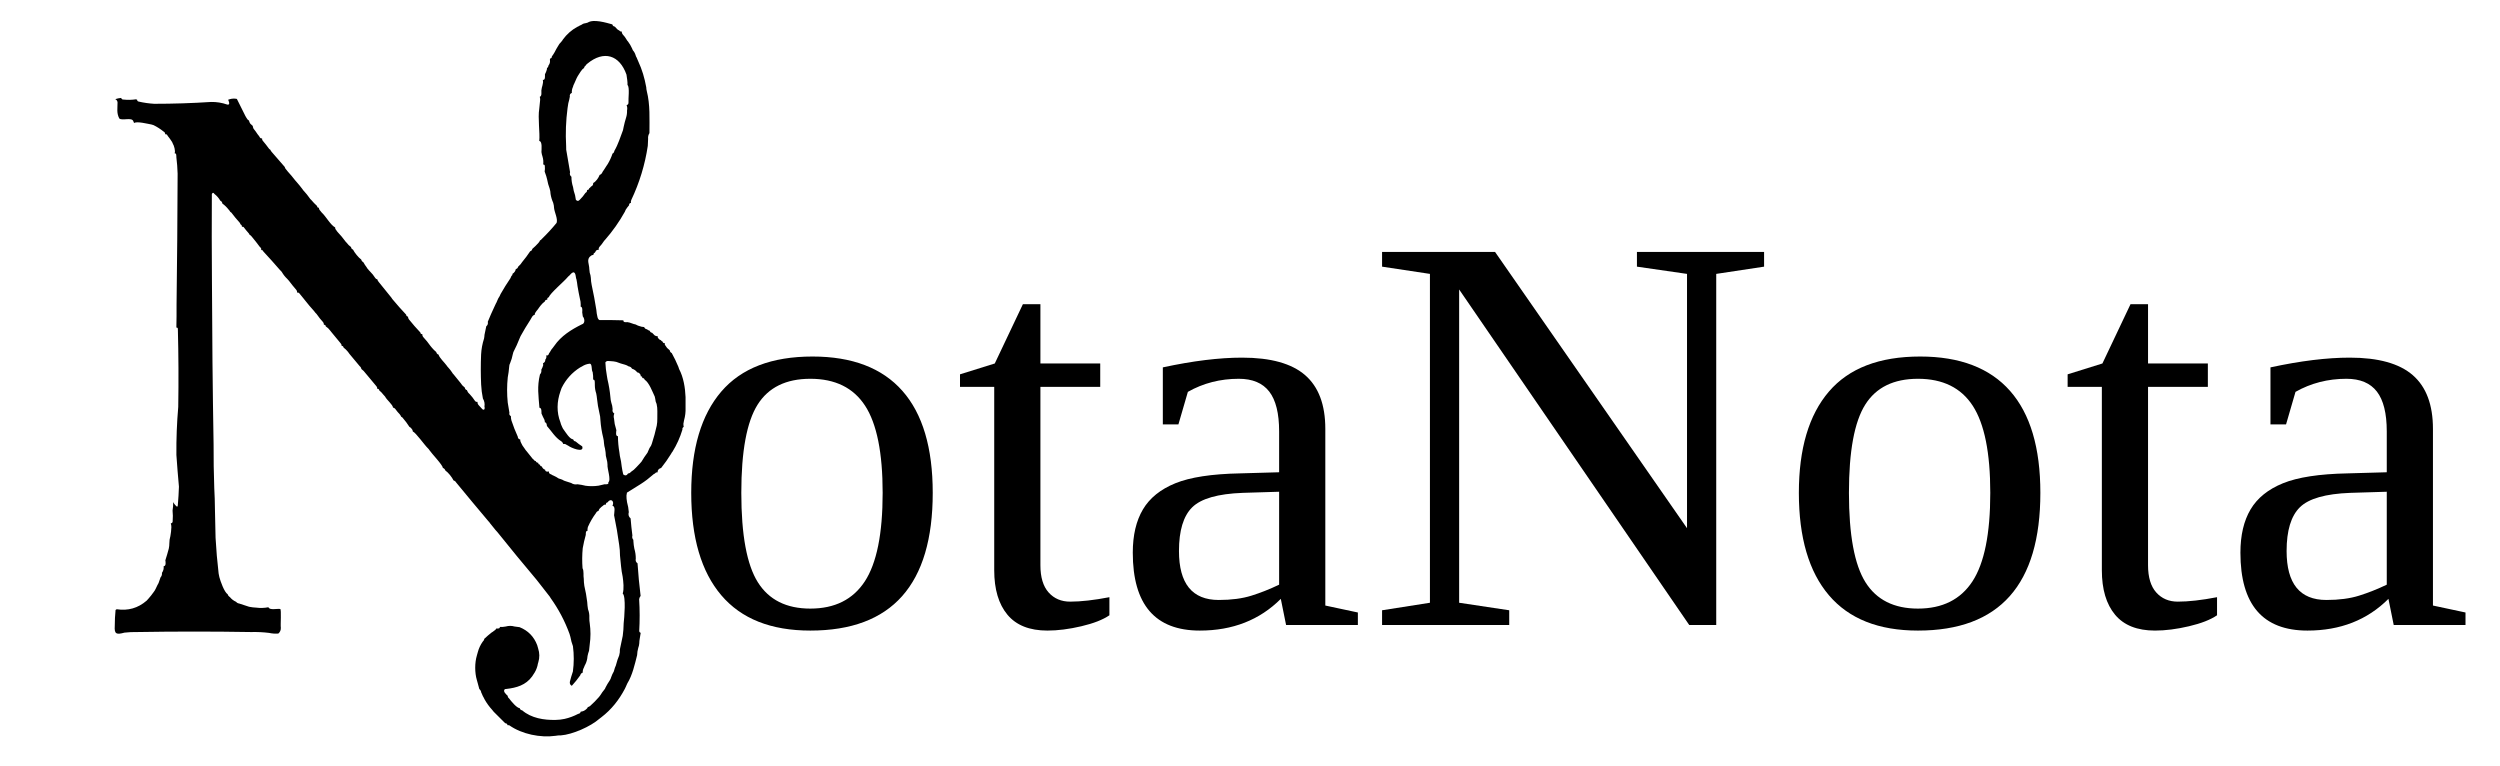
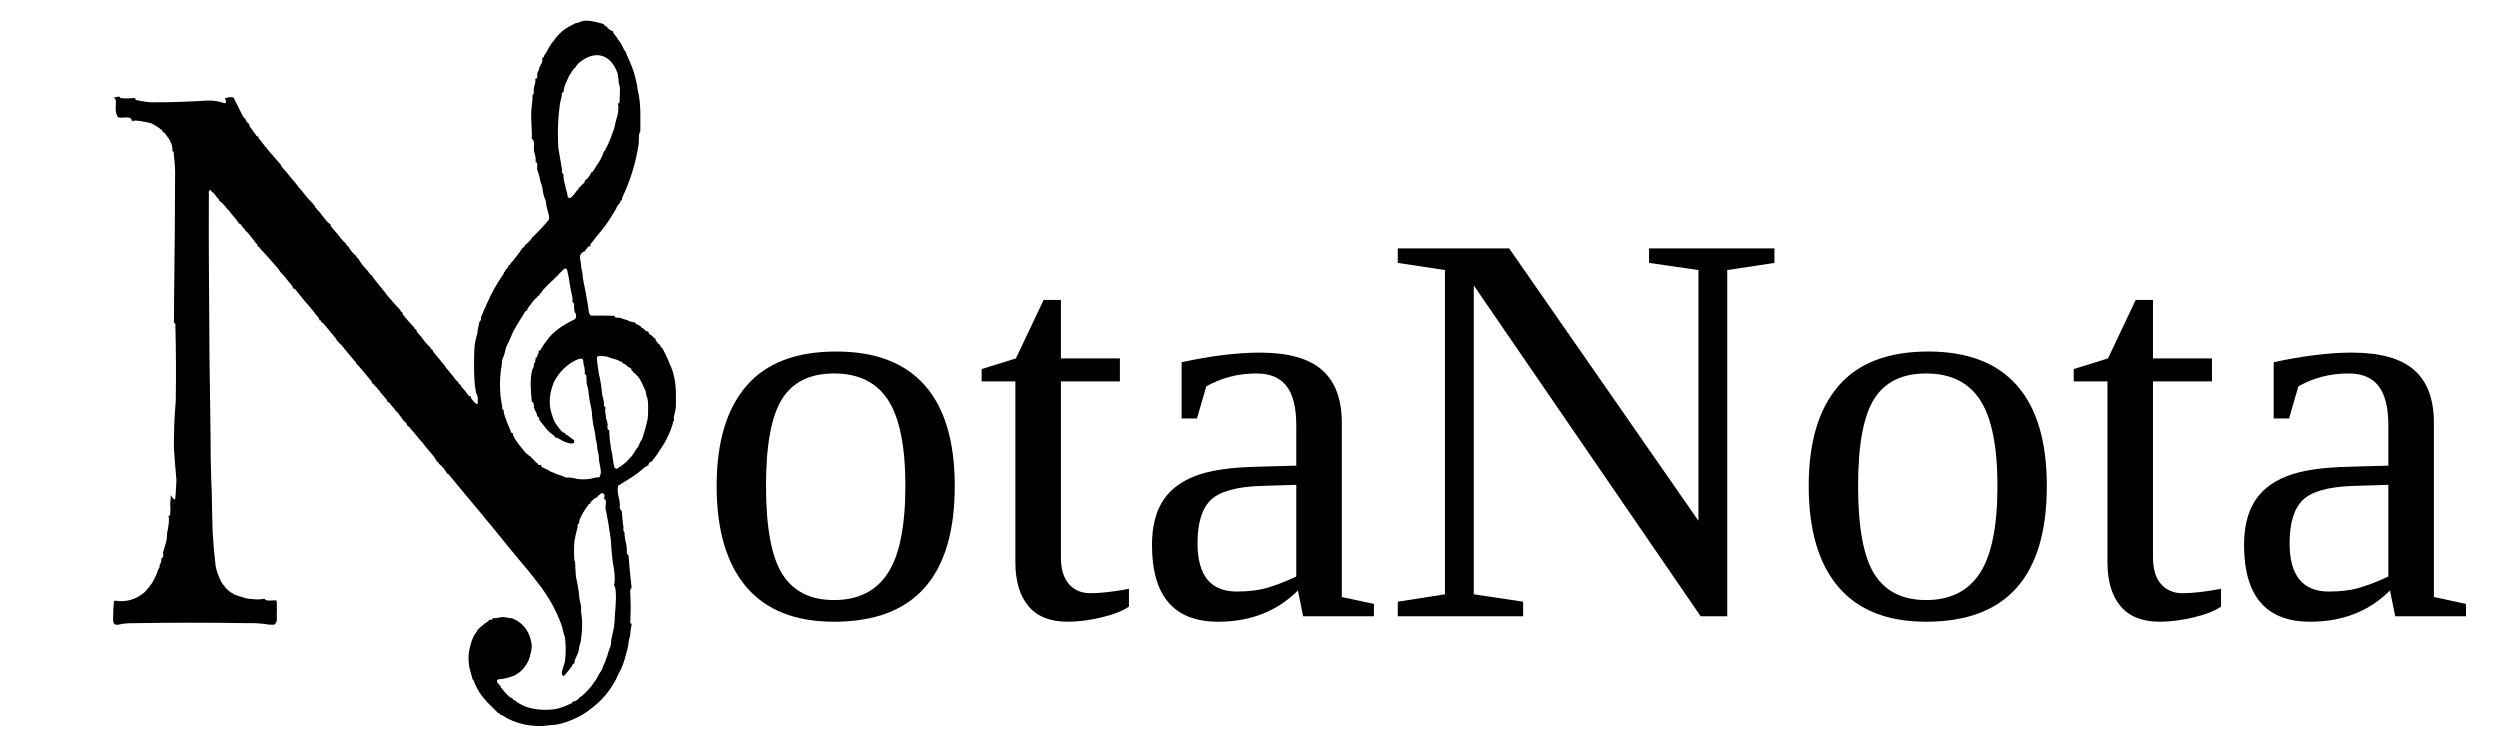
- <svg xmlns="http://www.w3.org/2000/svg" viewBox="35 35 1403.969 430" fill="currentColor">
+ <svg xmlns="http://www.w3.org/2000/svg" viewBox="35 35 1423.969 430" fill="currentColor">
  <path d="M 365.06,47.69 c 3.26,-2.15 10.36,0.07 13.81,1 c 0.19,0.74 0.67,1.16 1.42,1.27 c 0.43,0.48 0.87,0.96 1.32,1.43 c 0.35,0.31 0.74,0.55 1.17,0.73 c 0.34,0.47 0.8,0.67 1.39,0.58 c -0.04,0.6 0.13,1.13 0.51,1.59 c 0.84,0.87 1.56,1.84 2.16,2.89 c 0.23,0.43 0.51,0.81 0.85,1.15 c 0.89,1.18 1.63,2.44 2.23,3.78 c 0.13,0.38 0.29,0.76 0.48,1.11 c 0.74,0.83 1.26,1.77 1.56,2.83 c 0.12,0.5 0.33,0.95 0.62,1.37 c 0.09,0.21 0.17,0.43 0.26,0.65 c 0.15,0.4 0.32,0.79 0.51,1.18 c 2.31,5.01 3.59,9.4 4.58,14.77 c 0.02,0.71 0.11,1.41 0.29,2.1 c 1.96,7.7 1.49,15.74 1.5,23.64 c -0.62,0.98 -0.87,2.06 -0.75,3.24 c -0.01,1.31 -0.07,2.62 -0.18,3.92 c -1.58,10.58 -4.67,20.7 -9.26,30.36 c -0.24,0.54 -0.31,1.09 -0.21,1.67 c -0.75,0.12 -1.1,0.56 -1.04,1.31 c -0.69,0.79 -1.31,1.63 -1.88,2.51 c -0.19,0.37 -0.36,0.74 -0.49,1.13 c -3.16,5.69 -6.88,10.97 -11.18,15.86 c -0.35,0.32 -0.64,0.68 -0.88,1.09 c -0.65,1 -1.39,1.93 -2.22,2.8 c -0.37,0.52 -0.51,1.1 -0.43,1.74 c -0.57,-0.17 -1.05,-0.04 -1.45,0.37 c -0.24,0.36 -0.46,0.73 -0.67,1.11 c -0.59,0.25 -0.87,0.69 -0.83,1.34 c -0.58,-0.04 -1.08,0.15 -1.49,0.55 c -2.66,1.82 -0.77,4.73 -0.82,7.26 c 0.03,0.71 0.11,1.42 0.24,2.11 c 0.35,0.95 0.56,1.92 0.63,2.93 c 0.04,1.36 0.2,2.71 0.48,4.05 c 1.01,4.61 1.87,9.25 2.61,13.92 c 0.04,0.67 0.11,1.33 0.22,1.99 c 0.29,1.13 0.33,3.24 1.57,3.73 c 4.47,-0.04 8.94,0 13.4,0.14 c -0.19,1.2 1.46,1.13 2.2,1.01 c 0.9,0.13 1.77,0.36 2.6,0.71 c 0.65,0.27 1.32,0.46 2.02,0.59 c 0.21,0.1 0.42,0.2 0.63,0.3 c 0.44,0.26 0.9,0.45 1.39,0.57 c 0.91,0.37 1.85,0.57 2.82,0.6 c 0.27,0.72 0.79,1.14 1.56,1.25 c 0.47,0.39 0.99,0.68 1.58,0.85 c 0.21,0.65 0.64,1.02 1.32,1.11 c 0.47,0.51 0.96,1.01 1.46,1.49 c 0.52,0.34 1.08,0.49 1.7,0.45 c -0.1,0.62 0.1,1.1 0.62,1.45 c 0.24,0.41 0.6,0.65 1.08,0.72 c 0.27,0.38 0.62,0.67 1.04,0.87 c 0.16,0.67 0.6,0.95 1.3,0.84 c -0.18,0.51 -0.09,0.96 0.27,1.34 c 0.27,0.48 0.58,0.93 0.94,1.35 c 0.49,0.46 0.99,0.91 1.51,1.34 c 0.08,0.73 0.45,1.24 1.11,1.54 c 1.39,2.5 2.64,5.07 3.73,7.73 c 0.09,0.42 0.22,0.83 0.4,1.23 c 2.48,4.66 3.42,10.54 3.63,15.77 c -0.03,2.01 -0.03,4.01 0,6.02 c 0.09,2.36 -0.19,4.68 -0.83,6.95 c -0.16,0.66 -0.28,1.31 -0.38,1.98 c 0,0.6 0.05,1.2 0.16,1.79 c -0.59,0.33 -0.83,0.84 -0.71,1.53 c -1.32,4.38 -3.18,8.51 -5.58,12.39 c -0.33,0.36 -0.59,0.77 -0.79,1.21 c -1.71,2.77 -3.57,5.42 -5.58,7.93 c -0.62,0.14 -1.14,0.45 -1.55,0.93 c -0.36,0.45 -0.5,0.96 -0.43,1.54 c -0.64,-0.08 -1.14,0.13 -1.5,0.65 c -0.44,0.16 -0.82,0.4 -1.14,0.73 c -2.15,1.91 -4.43,3.64 -6.84,5.18 c -0.37,0.18 -0.72,0.4 -1.04,0.65 c -2.25,1.38 -4.49,2.77 -6.7,4.17 c -0.29,1.11 -0.37,2.24 -0.22,3.39 c 0.05,0.67 0.14,1.33 0.27,1.98 c 0.52,1.82 0.85,3.68 0.99,5.57 c -0.42,1.44 -0.08,2.63 1.01,3.55 c 0.25,3.2 0.58,6.4 1.01,9.6 c -0.26,0.94 -0.08,1.75 0.53,2.43 c 0.01,0.31 0.03,0.61 0.04,0.91 c 0.08,1.36 0.25,2.7 0.52,4.03 c 0.54,1.83 0.82,3.7 0.81,5.62 c -0.25,1.12 0.07,2 0.98,2.63 c 0.4,6.1 0.98,12.21 1.73,18.31 c -0.46,0.52 -0.73,1.13 -0.83,1.83 c 0.38,6.01 0.39,12.01 0.04,18.01 c 0.12,0.45 0.4,0.76 0.83,0.91 c -0.19,1.1 -0.37,2.21 -0.54,3.31 c -0.16,0.84 -0.24,1.68 -0.25,2.53 c -0.07,0.9 -0.27,1.78 -0.59,2.64 c -0.37,1.31 -0.57,2.65 -0.62,4.01 c -1.28,5.09 -2.68,11.35 -5.48,15.84 c -0.18,0.38 -0.36,0.76 -0.53,1.16 c -0.09,0.21 -0.18,0.42 -0.27,0.63 c -0.26,0.42 -0.47,0.87 -0.63,1.33 c -3.29,6.24 -7.52,11.59 -13.12,15.89 c -0.4,0.27 -0.77,0.56 -1.13,0.87 c -5,4.4 -15.19,8.88 -21.64,9.35 c -1.02,-0.03 -2.02,0.05 -3.02,0.24 c -8.41,1.2 -18.89,-0.9 -25.94,-5.88 c -0.33,-0.1 -0.66,-0.13 -0.99,-0.08 c -0.16,-0.71 -0.6,-1.08 -1.33,-1.11 c -2.17,-2.1 -4.32,-4.25 -6.45,-6.42 c -0.27,-0.4 -0.57,-0.77 -0.9,-1.12 c -1.62,-1.77 -3.03,-3.7 -4.2,-5.79 c -0.18,-0.46 -0.4,-0.89 -0.66,-1.3 c -0.12,-0.2 -0.24,-0.4 -0.35,-0.6 c -0.18,-0.5 -0.39,-0.98 -0.62,-1.45 c -0.09,-0.17 -0.18,-0.33 -0.26,-0.5 c -0.11,-0.83 -0.48,-1.51 -1.11,-2.04 c -0.31,-1.07 -0.6,-2.15 -0.87,-3.23 c -0.14,-0.61 -0.3,-1.21 -0.5,-1.79 c -1.23,-4.1 -1.23,-9.72 0.01,-13.81 c 0.18,-0.59 0.35,-1.19 0.5,-1.79 c 0.57,-2.16 1.49,-4.15 2.78,-5.97 c 0.49,-0.42 0.79,-0.95 0.88,-1.59 c 1.34,-1.27 2.73,-2.46 4.19,-3.6 c 0.43,-0.22 0.83,-0.49 1.18,-0.82 c 0.61,-0.3 1.06,-0.75 1.34,-1.35 c 0.58,0.01 2.32,0.14 1.99,-0.89 c 1.13,0.06 2.25,-0.02 3.36,-0.25 c 1.65,-0.47 3.29,-0.47 4.94,0 c 0.93,0.15 1.86,0.28 2.81,0.37 c 4.77,1.92 8.08,5.29 9.9,10.1 c 0.18,0.63 0.36,1.25 0.54,1.88 c 0.84,2.56 0.87,5.13 0.1,7.69 c -0.22,0.65 -0.38,1.31 -0.48,1.98 c -0.46,1.8 -1.24,3.46 -2.33,4.96 c -0.26,0.31 -0.48,0.65 -0.65,1.02 c -3.59,4.93 -8.72,6.41 -14.52,7.07 c -1.62,-0.08 -1.46,1.54 -0.62,2.39 c 0.41,0.53 0.87,1.01 1.38,1.44 c 0.05,0.64 0.33,1.15 0.84,1.54 c 0.97,1.35 4.27,5.37 5.93,5.42 c 0.19,0.7 0.66,1.12 1.39,1.23 c 5.1,4.38 12.26,5.53 18.83,5.36 c 1.69,-0.02 3.35,-0.21 4.99,-0.57 c 2.66,-0.6 5.2,-1.55 7.61,-2.82 c 0.77,-0.09 1.25,-0.51 1.46,-1.25 c 1.19,-0.09 2.22,-0.56 3.1,-1.4 c 0.41,-0.3 0.7,-0.68 0.87,-1.15 c 0.49,-0.12 0.93,-0.34 1.31,-0.66 c 1.76,-1.57 3.42,-3.25 4.97,-5.03 c 0.33,-0.36 0.61,-0.74 0.86,-1.15 c 0.62,-1.04 1.32,-2.01 2.09,-2.93 c 0.33,-0.36 0.57,-0.78 0.71,-1.25 c 0.68,-1.34 1.45,-2.64 2.31,-3.89 c 0.4,-0.6 0.7,-1.25 0.88,-1.95 c 0.37,-1.1 0.85,-2.14 1.45,-3.14 c 0.23,-0.65 0.42,-1.32 0.59,-1.99 c 0.08,-0.19 0.15,-0.39 0.23,-0.59 c 0.25,-0.47 0.43,-0.97 0.53,-1.49 c 0.42,-1.69 0.98,-3.33 1.67,-4.92 c 0.32,-1.13 0.46,-2.29 0.41,-3.46 c 0.55,-2.51 1.08,-5.03 1.59,-7.55 c 0.32,-2.32 0.49,-4.66 0.52,-7.02 c 0.33,-2.78 1.41,-15.22 -0.53,-16.75 c 0.83,-2.63 0.35,-6.69 -0.02,-9.44 c -0.88,-3.82 -1.07,-8.12 -1.51,-11.95 c 0,-2.03 -0.15,-4.04 -0.47,-6.04 c -0.75,-5.55 -1.7,-11.06 -2.85,-16.54 c 0,-1.21 0.98,-5.19 -0.92,-5.26 c 1.32,-2.66 -1,-4.57 -2.73,-1.99 c -0.7,0.14 -1,0.56 -0.92,1.27 c -0.64,-0.1 -1.18,0.09 -1.6,0.58 c -0.32,0.26 -0.64,0.5 -0.97,0.74 c -0.36,0.32 -0.71,0.65 -1.03,1.01 c -0.26,0.37 -0.45,0.78 -0.58,1.22 c -0.67,0.16 -1.14,0.55 -1.41,1.19 c -1.82,2.44 -3.34,5.07 -4.57,7.87 c -0.17,0.72 -0.25,1.45 -0.22,2.19 c -1.05,-0.22 -0.92,1.57 -0.94,2.18 c -0.7,2.46 -1.27,4.97 -1.72,7.51 c -0.35,3.75 -0.39,7.5 -0.1,11.26 c 0.88,1.5 0.33,4.18 0.69,5.92 c 0.01,1.33 0.12,2.65 0.32,3.97 c 0.71,2.99 1.25,6 1.61,9.05 c 0.07,1.36 0.21,2.7 0.44,4.04 c 0.6,1.58 0.85,3.21 0.75,4.9 c -0.02,1.03 0.06,2.05 0.23,3.06 c 0.56,3.96 0.55,7.91 -0.01,11.87 c -0.12,0.67 -0.19,1.36 -0.22,2.05 c -0.01,1.01 -0.22,1.98 -0.64,2.9 c -0.29,0.99 -0.47,2 -0.55,3.02 c -0.24,1.37 -0.71,2.66 -1.4,3.86 c -0.19,0.37 -0.34,0.75 -0.46,1.15 c -0.5,0.88 -0.72,1.81 -0.65,2.8 c -0.75,0.26 -1.22,0.77 -1.41,1.54 c -1.44,2.06 -3.02,4.02 -4.73,5.88 c -0.93,-0.49 -1.29,-1.28 -1.07,-2.38 c 0.48,-1.91 1.04,-3.8 1.68,-5.66 c 0.64,-4.73 0.65,-9.46 0.03,-14.2 c -0.64,-1.69 -1.11,-3.43 -1.43,-5.22 c -0.16,-0.56 -0.32,-1.12 -0.49,-1.68 c -2.62,-7.22 -6.18,-13.95 -10.66,-20.2 c -0.21,-0.43 -0.48,-0.82 -0.79,-1.18 c -2.05,-2.62 -4.09,-5.24 -6.14,-7.86 c -0.26,-0.4 -0.56,-0.77 -0.88,-1.12 c -7.48,-8.87 -14.85,-17.84 -22.11,-26.9 c -0.28,-0.38 -0.6,-0.73 -0.95,-1.04 c -1.07,-1.27 -2.11,-2.56 -3.13,-3.88 c -0.24,-0.41 -0.53,-0.78 -0.89,-1.1 c -6.08,-7.2 -12.11,-14.44 -18.09,-21.72 c -0.33,-0.6 -0.82,-1 -1.48,-1.18 c -0.92,-1.87 -2.94,-4.43 -4.63,-5.61 c -0.23,-0.72 -0.7,-1.2 -1.42,-1.44 c 0.18,-1.39 -6.44,-8.27 -7.49,-9.94 c -0.24,-0.42 -0.54,-0.78 -0.9,-1.11 c -1.74,-1.61 -6.81,-8.83 -8.45,-9.41 c -0.02,-0.59 -0.23,-1.09 -0.64,-1.49 c -0.31,-0.49 -0.74,-0.86 -1.27,-1.1 c -1.1,-1.74 -2.33,-3.4 -3.69,-4.96 c -0.21,-0.35 -0.5,-0.57 -0.89,-0.68 c -0.23,-0.54 -0.53,-1.04 -0.91,-1.49 c -0.8,-0.8 -1.52,-1.66 -2.18,-2.58 c -0.36,-0.59 -0.87,-0.97 -1.55,-1.12 c -0.02,-1.57 -3.7,-4.48 -4.42,-6.16 c -0.29,-0.38 -0.62,-0.73 -0.96,-1.06 c -0.68,-0.91 -1.47,-1.73 -2.35,-2.45 c -0.09,-0.66 -0.46,-0.94 -1.11,-0.83 c 0.03,-0.63 -0.17,-1.17 -0.59,-1.62 c -1.68,-2 -3.36,-4.01 -5.02,-6.02 c -0.27,-0.39 -0.58,-0.75 -0.91,-1.08 c -0.67,-0.95 -1.47,-1.77 -2.4,-2.45 c -0.1,-0.65 -0.41,-1.17 -0.93,-1.57 c -1.95,-2.27 -3.87,-4.57 -5.76,-6.9 c -0.24,-0.41 -0.52,-0.79 -0.83,-1.16 c -0.73,-0.91 -1.57,-1.72 -2.5,-2.42 c -0.08,-0.64 -0.43,-0.94 -1.06,-0.9 c 0.02,-0.59 -0.18,-1.09 -0.59,-1.51 c -1.67,-2.01 -3.33,-4.02 -4.99,-6.04 c -0.27,-0.39 -0.57,-0.76 -0.89,-1.12 c -0.67,-0.93 -1.49,-1.7 -2.45,-2.31 c -0.05,-0.67 -0.39,-0.96 -1.02,-0.87 c 0,-0.64 -0.21,-1.2 -0.63,-1.68 c -1.14,-1.22 -2.19,-2.52 -3.13,-3.9 c -0.27,-0.43 -0.6,-0.8 -0.99,-1.13 c -0.23,-0.38 -0.51,-0.74 -0.82,-1.06 c -1.76,-1.92 -3.44,-3.91 -5.04,-5.96 c -0.29,-0.38 -0.58,-0.76 -0.89,-1.12 c -0.75,-0.91 -1.5,-1.83 -2.24,-2.75 c -0.33,-0.45 -0.78,-0.61 -1.34,-0.48 c 0.05,-0.62 -0.12,-1.17 -0.52,-1.64 c -1.41,-1.61 -2.75,-3.28 -4.03,-4.99 c -0.28,-0.38 -0.59,-0.73 -0.94,-1.06 c -1.23,-1.15 -2.26,-2.45 -3.09,-3.91 c -0.28,-0.38 -0.61,-0.72 -0.97,-1.03 c -3.09,-3.58 -6.24,-7.09 -9.45,-10.54 c -0.19,-0.55 -0.57,-0.8 -1.15,-0.75 c 0.13,-0.74 -0.12,-1.31 -0.74,-1.71 c -1.5,-2.04 -3.06,-4.03 -4.7,-5.98 c -0.29,-0.39 -0.65,-0.68 -1.09,-0.89 c -0.18,-0.46 -0.45,-0.86 -0.8,-1.21 c -0.8,-0.87 -1.55,-1.79 -2.25,-2.74 c -0.28,-0.5 -0.7,-0.67 -1.25,-0.49 c 0.05,-0.67 -0.22,-1.15 -0.81,-1.43 c -0.12,-0.5 -0.37,-0.92 -0.74,-1.27 c -1.45,-1.58 -2.81,-3.22 -4.09,-4.94 c -0.21,-0.35 -0.5,-0.6 -0.88,-0.76 c -0.26,-0.5 -0.59,-0.94 -0.99,-1.34 c -1.01,-1.3 -2.17,-2.42 -3.49,-3.37 c -0.07,-0.74 -0.44,-1.27 -1.13,-1.57 c -0.84,-1.48 -1.95,-2.76 -3.31,-3.81 c -0.56,-0.88 -1.04,-0.86 -1.45,0.08 c -0.09,16.02 -0.08,32.03 0.05,48.04 c 0.1,30.86 0.4,61.71 0.93,92.56 c -0.04,8.15 0.09,16.31 0.38,24.46 c 0.22,4.01 0.35,8.03 0.38,12.05 c 0.14,5.31 0.26,10.62 0.35,15.93 c 0.36,6.71 0.94,13.39 1.72,20.04 c 0.09,0.69 0.23,1.36 0.41,2.02 c 0.59,2.26 2.75,8.46 4.67,9.64 c 0.21,0.68 0.63,1.21 1.24,1.58 c 0.95,1.18 2.12,2.06 3.49,2.67 c 0.45,0.54 1.02,0.86 1.73,0.95 c 1.85,0.63 3.71,1.23 5.57,1.82 c 1.33,0.27 2.68,0.43 4.04,0.49 c 2.28,0.3 4.56,0.22 6.82,-0.23 c 0.64,1.88 5.07,0.65 6.64,1 c 0.72,0.38 0.05,9.12 0.32,10.47 c 0.07,1.35 -0.39,2.45 -1.38,3.31 c -1.76,0.14 -3.5,0.02 -5.22,-0.36 c -3.35,-0.41 -6.71,-0.57 -10.09,-0.48 c -21.35,-0.36 -42.69,-0.36 -64.03,0 c -2.38,-0.05 -4.74,0.06 -7.1,0.33 c -4.4,1.19 -5.77,0.96 -5.44,-3.77 c 0,-3 0.15,-5.99 0.45,-8.96 c 0.21,-0.13 0.42,-0.27 0.63,-0.41 c 6.36,0.98 11.97,-0.62 16.81,-4.81 c 0.35,-0.31 0.67,-0.66 0.95,-1.04 c 1.11,-1.23 2.14,-2.54 3.08,-3.91 c 0.33,-0.39 0.61,-0.83 0.83,-1.3 c 0.1,-0.2 0.2,-0.39 0.31,-0.59 c 0.26,-0.45 0.48,-0.92 0.66,-1.4 c 0.1,-0.21 0.21,-0.42 0.31,-0.64 c 0.27,-0.4 0.5,-0.84 0.67,-1.3 c 0.34,-0.95 0.67,-1.9 0.99,-2.86 c 0.65,-0.74 0.92,-1.61 0.81,-2.59 c 0.79,-1.12 1.11,-2.36 0.95,-3.72 c 1.47,-0.02 1.11,-2.41 0.96,-3.32 c 0.7,-2.16 1.34,-4.34 1.92,-6.54 c 0.22,-1.01 0.33,-2.04 0.33,-3.08 c -0.01,-1.35 0.19,-2.66 0.57,-3.94 c 0.31,-1.66 0.49,-3.32 0.56,-5.01 c 0.02,-0.73 -0.09,-1.45 -0.32,-2.16 c 0.76,-0.12 1.11,-0.59 1.05,-1.4 c 0.16,-1.94 0.14,-3.87 -0.06,-5.8 c 0.26,-1.57 0.38,-3.16 0.35,-4.75 c 0.56,1.06 1.3,1.94 2.2,2.64 c 0.32,-0.3 0.46,-0.69 0.42,-1.15 c 0.29,-3.37 0.49,-6.76 0.61,-10.15 c -0.54,-5.94 -1.02,-11.88 -1.43,-17.82 c -0.08,-9.02 0.26,-18.01 1.04,-27 c 0.23,-14.65 0.16,-29.31 -0.22,-43.96 c -0.11,-0.44 -0.38,-0.63 -0.83,-0.56 c 0.1,-4.31 0.13,-8.62 0.1,-12.93 c 0.32,-24.51 0.52,-49.03 0.6,-73.55 c -0.09,-3.09 -0.33,-6.17 -0.71,-9.24 c -0.03,-0.61 0.13,-2.34 -0.93,-2.12 c 0.05,-0.4 0.1,-0.8 0.15,-1.2 c -0.07,-1.1 -0.3,-2.16 -0.69,-3.19 c -0.13,-0.27 -0.27,-0.54 -0.4,-0.81 c -0.15,-0.4 -0.32,-0.8 -0.52,-1.19 c -0.78,-1.22 -1.62,-2.4 -2.53,-3.53 c -0.22,-0.66 -0.67,-0.93 -1.35,-0.81 c 0.02,-0.73 -0.3,-1.25 -0.96,-1.57 c -1.71,-1.39 -3.57,-2.57 -5.56,-3.56 c -0.4,-0.17 -0.8,-0.29 -1.22,-0.37 c -2.19,-0.37 -7.95,-1.89 -9.75,-0.86 c -0.13,-0.31 -0.26,-0.63 -0.39,-0.94 c -0.8,-2.49 -6.39,-0.1 -7.92,-1.61 c -1.6,-3.1 -0.94,-5.68 -0.96,-9 c -0.08,-0.85 -0.51,-1.46 -1.29,-1.82 c 1.07,-0.35 2.17,-0.58 3.32,-0.7 c 0.21,0.68 0.69,0.99 1.44,0.94 c 2.29,0.25 4.57,0.2 6.83,-0.15 c 0.23,0.07 0.45,0.15 0.68,0.22 c 0.03,0.63 0.35,0.98 0.97,1.07 c 2.84,0.65 5.72,1.06 8.63,1.23 c 10.65,0 21.29,-0.34 31.92,-1.03 c 3.14,-0.06 6.18,0.43 9.13,1.47 c 1.85,0.38 0.84,-1.96 0.47,-2.71 c 0.3,-0.13 0.62,-0.23 0.94,-0.32 c 1.32,-0.38 2.64,-0.44 3.97,-0.15 c 1.59,3.2 3.19,6.41 4.8,9.63 c 0.18,0.36 0.38,0.7 0.61,1.03 c 0.32,0.66 0.78,1.17 1.4,1.52 c 0.13,0.63 0.38,1.2 0.74,1.72 c 0.43,0.44 0.89,0.86 1.37,1.26 c 0.06,0.53 0.21,1.04 0.42,1.52 c 0.82,1 1.59,2.04 2.28,3.13 c 0.3,0.37 0.59,0.74 0.88,1.11 c 0.11,0.19 0.22,0.39 0.33,0.58 c 0.29,0.54 0.74,0.76 1.34,0.65 c -0.06,0.61 0.13,1.12 0.55,1.55 c 1.08,1.27 2.1,2.57 3.08,3.92 c 0.22,0.41 0.54,0.7 0.97,0.89 c 0.19,0.48 0.47,0.92 0.83,1.31 c 2.42,2.82 4.85,5.61 7.28,8.38 c 0.11,0.56 0.37,1.03 0.78,1.41 c 0.28,0.42 0.6,0.82 0.95,1.19 c 1.45,1.57 2.82,3.21 4.11,4.9 c 0.28,0.39 0.59,0.74 0.94,1.07 c 1.09,1.25 2.15,2.54 3.15,3.87 c 0.23,0.41 0.51,0.78 0.86,1.1 c 1.13,1.22 2.18,2.51 3.13,3.88 c 0.25,0.41 0.56,0.77 0.94,1.07 c 1.03,1.23 2.13,2.38 3.31,3.45 c 0.03,0.67 0.36,1 1.01,0.98 c 0.04,0.67 0.3,1.24 0.79,1.7 c 0.23,0.35 0.49,0.67 0.78,0.97 c 2.36,2.12 4.95,7.03 7.59,8.41 c -0.05,0.55 0.13,1.01 0.52,1.38 c 0.24,0.44 0.53,0.85 0.88,1.22 c 1.47,1.54 2.84,3.18 4.11,4.9 c 0.26,0.39 0.57,0.75 0.93,1.07 c 0.69,0.95 1.51,1.77 2.47,2.44 c 0.06,0.7 0.42,1.16 1.08,1.39 c 0.82,1.69 3.14,4.59 4.61,5.58 c 0.19,0.7 0.6,1.21 1.23,1.56 c 0.53,0.99 1.14,1.93 1.83,2.81 c 0.21,0.45 0.5,0.83 0.86,1.16 c 0.26,0.39 0.57,0.74 0.92,1.06 c 1.19,1.17 2.23,2.46 3.12,3.88 c 0.26,0.39 0.62,0.61 1.09,0.66 c 0.13,0.56 0.39,1.04 0.77,1.46 c 2.38,2.97 4.77,5.92 7.17,8.87 c 0.22,0.41 0.5,0.79 0.82,1.14 c 2.4,2.88 4.88,5.67 7.44,8.38 c 0.05,0.67 0.4,1.03 1.05,1.1 c -0.02,0.57 0.15,1.09 0.5,1.54 c 2.05,2.57 4.2,5.03 6.45,7.39 c 0.06,0.69 0.42,0.97 1.07,0.85 c -0.04,0.65 0.14,1.22 0.54,1.71 c 1.46,1.56 2.81,3.22 4.03,4.97 c 0.27,0.39 0.57,0.76 0.9,1.09 c 0.71,0.85 1.5,1.63 2.36,2.33 c 0.15,0.75 0.59,1.23 1.31,1.47 c 0.31,1.6 3.46,4.58 4.49,6.05 c 0.25,0.41 0.55,0.78 0.89,1.12 c 0.81,0.88 1.54,1.82 2.2,2.81 c 0.21,0.43 0.5,0.8 0.86,1.12 c 1.31,1.68 2.65,3.33 4.03,4.96 c 0.25,0.41 0.53,0.79 0.84,1.16 c 0.48,0.44 0.97,0.89 1.46,1.33 c 0.06,0.72 0.44,1.17 1.13,1.37 c 0.19,0.38 0.37,0.76 0.55,1.15 c 0.28,0.39 0.6,0.74 0.97,1.05 c 1.13,1.21 2.16,2.52 3.07,3.92 c 0.34,0.42 0.79,0.58 1.33,0.46 c -0.02,0.63 0.15,1.2 0.53,1.69 c 0.73,0.85 1.48,1.67 2.26,2.47 c 1.23,0.89 1.51,-0.59 1.15,-1.46 c 0.26,-1.64 -0.03,-3.16 -0.87,-4.57 c -0.53,-2.59 -0.86,-5.21 -0.99,-7.86 c -0.25,-5.62 -0.26,-11.24 -0.02,-16.87 c 0.16,-3.04 0.71,-6.02 1.65,-8.93 c 0.14,-0.69 0.23,-1.4 0.26,-2.11 c 0.38,-1.58 0.71,-3.17 0.99,-4.76 c 0.8,-0.66 1.09,-1.51 0.86,-2.57 c 1.16,-2.85 2.4,-5.67 3.72,-8.45 c 0.19,-0.37 0.36,-0.75 0.53,-1.14 c 0.1,-0.22 0.2,-0.43 0.3,-0.65 c 0.27,-0.42 0.48,-0.86 0.64,-1.33 c 0.38,-1.02 0.88,-1.98 1.5,-2.88 c 0.18,-0.37 0.34,-0.73 0.49,-1.11 c 1.73,-3.04 3.57,-6 5.54,-8.89 c 0.23,-0.41 0.42,-0.85 0.57,-1.3 c 0.44,-0.24 0.63,-0.63 0.57,-1.16 c 1.02,-0.63 1.65,-1.52 1.88,-2.68 c 0.7,-0.17 1.13,-0.61 1.29,-1.31 c 0.49,-0.46 0.97,-0.94 1.42,-1.44 c 0.31,-0.35 0.58,-0.73 0.81,-1.14 c 1.64,-1.97 3.16,-4.01 4.56,-6.12 c 0.67,-0.18 1.05,-0.61 1.16,-1.3 c 1.24,-1.05 2.4,-2.19 3.48,-3.41 c 0.38,-0.4 0.67,-0.86 0.87,-1.37 c 0.41,-0.14 0.73,-0.4 0.95,-0.77 c 2.97,-2.86 5.76,-5.89 8.36,-9.07 c 0.78,-2.22 -1.14,-5.88 -1.41,-8.23 c -0.03,-1.04 -0.2,-2.06 -0.5,-3.05 c -0.72,-1.58 -1.21,-3.23 -1.48,-4.95 c -0.03,-1.04 -0.2,-2.06 -0.52,-3.05 c -0.63,-1.66 -1.1,-3.37 -1.41,-5.13 c -0.14,-0.63 -0.31,-1.25 -0.5,-1.87 c -0.32,-0.85 -0.61,-1.7 -0.89,-2.56 c 0.17,-0.95 0.2,-1.9 0.1,-2.86 c 0.04,-0.72 -0.26,-1.08 -0.91,-1.09 c 0.18,-1.52 0.04,-3.01 -0.4,-4.47 c -0.29,-0.83 -0.48,-1.67 -0.59,-2.54 c 0.01,-1.25 0.59,-6.15 -1.23,-6.18 c 0.47,-4.48 -0.87,-12.85 0,-18.13 c 0.21,-1.65 0.38,-3.3 0.5,-4.96 c 0.03,-0.59 -0.04,-1.16 -0.21,-1.72 c 1.3,-0.49 0.83,-2.55 0.9,-3.61 c 0.1,-1.88 1.39,-4.11 0.79,-5.93 c 1.52,0.38 1.21,-2.28 1.21,-3.1 c 0.21,-0.49 0.43,-0.98 0.67,-1.46 c 0.16,-0.4 0.29,-0.8 0.41,-1.22 c 0.02,-0.28 0.05,-0.56 0.08,-0.84 c 0.49,-0.33 0.76,-0.79 0.8,-1.39 c 0.13,-0.2 0.27,-0.4 0.4,-0.61 c 0.45,-0.8 0.59,-1.66 0.43,-2.57 c 0.02,-0.25 0.04,-0.49 0.07,-0.74 c 0.68,-0.1 1.02,-0.5 1.03,-1.2 c 0.59,-0.79 1.13,-1.63 1.61,-2.5 c 0.23,-0.36 0.43,-0.74 0.59,-1.14 c 0.12,-0.21 0.23,-0.42 0.34,-0.63 c 0.28,-0.39 0.53,-0.8 0.73,-1.23 c 0.55,-1.09 1.27,-2.05 2.15,-2.9 c 0.32,-0.35 0.58,-0.73 0.8,-1.15 c 2.15,-2.93 4.81,-5.28 7.98,-7.04 c 0.46,-0.16 0.89,-0.39 1.29,-0.67 c 0.22,-0.1 0.44,-0.21 0.66,-0.31 c 0.47,-0.19 0.91,-0.44 1.32,-0.76 c 0.23,-0.07 0.46,-0.14 0.69,-0.21 c 0.67,-0.1 1.33,-0.26 1.98,-0.48 Z M 364.8,70.79 c -0.44,0.33 -0.79,0.73 -1.06,1.21 c -0.45,0.29 -0.71,0.71 -0.77,1.25 c -1.29,0.54 -2.73,3.37 -3.54,4.53 c -0.23,0.34 -0.42,0.69 -0.57,1.07 c -0.44,1.02 -0.89,2.04 -1.35,3.05 c -0.34,0.59 -0.59,1.21 -0.73,1.87 c -0.52,1.08 -0.73,2.2 -0.64,3.39 c -0.94,0.37 -1.31,1.08 -1.12,2.12 c -0.22,1.24 -0.5,2.47 -0.86,3.67 c -0.18,0.93 -0.33,1.85 -0.43,2.79 c -0.93,7.06 -1.2,14.15 -0.79,21.28 c -0.08,1.38 0.05,2.75 0.39,4.09 c 0.63,3.52 1.24,7.05 1.81,10.58 c -0.31,1.07 -0.05,1.94 0.77,2.59 c -0.01,1.98 0.29,3.91 0.91,5.79 c 0.11,0.69 0.24,1.38 0.38,2.06 c 0.6,1.64 1,3.33 1.2,5.07 c 0.74,0.86 1.49,0.84 2.24,-0.07 c 1.18,-1.15 2.22,-2.41 3.11,-3.77 c 0.7,-0.36 1.01,-0.92 0.95,-1.7 c 0.63,0.07 1.01,-0.2 1.13,-0.82 c 0.43,-0.3 0.8,-0.67 1.11,-1.1 c 0.85,-0.34 1.25,-1 1.2,-1.97 c 1.47,-0.69 3.07,-2.99 3.61,-4.54 c 0.64,-0.22 1.12,-0.63 1.42,-1.24 c 0.09,-0.19 0.19,-0.37 0.28,-0.56 c 0.3,-0.37 0.57,-0.77 0.81,-1.18 c 0.4,-0.7 0.84,-1.38 1.3,-2.04 c 0.24,-0.32 0.46,-0.65 0.67,-0.99 c 1.15,-1.89 2.07,-3.88 2.75,-5.96 c 0.61,-0.31 0.95,-0.81 1.02,-1.5 c 2.21,-3.78 3.29,-7.61 4.86,-11.65 c 0.15,-0.62 0.27,-1.25 0.39,-1.89 c 0.36,-1.73 0.81,-3.43 1.34,-5.12 c 0.42,-1.32 0.6,-2.67 0.54,-4.06 c 0.23,-1.02 0.15,-2.02 -0.25,-2.99 c 0.76,-0.2 1.12,-0.71 1.07,-1.53 c -0.19,-1.86 0.78,-8.64 -0.55,-9.78 c 0.03,-0.94 -0.02,-1.88 -0.15,-2.81 c -0.1,-1.02 -0.24,-2.03 -0.43,-3.03 c -3.87,-10.95 -12.64,-13.87 -22.02,-6.11 Z M 355.7,188.71 c -0.32,0.34 -0.63,0.69 -0.95,1.03 c -0.38,0.28 -0.73,0.61 -1.03,0.97 c -1.6,2.05 -10.18,9.34 -10.45,11.17 c -0.74,0.21 -1.06,0.69 -0.94,1.46 c -0.73,-0.09 -1.19,0.23 -1.35,0.94 c -0.9,0.67 -1.7,1.44 -2.39,2.33 c -0.31,0.36 -0.59,0.73 -0.86,1.13 c -0.54,1.13 -2.62,2.78 -2.4,4.01 c -0.66,0.19 -1.17,0.58 -1.5,1.17 c -0.12,0.19 -0.24,0.38 -0.35,0.57 c -0.26,0.42 -0.5,0.84 -0.73,1.27 c -1.91,2.93 -3.71,5.93 -5.4,9 c -0.17,0.36 -0.33,0.73 -0.48,1.1 c -1.05,2.69 -2.24,5.32 -3.57,7.88 c -0.15,0.4 -0.26,0.81 -0.33,1.23 c -0.32,1.7 -0.82,3.34 -1.48,4.94 c -0.36,0.64 -0.54,1.33 -0.54,2.08 c -0.16,1.99 -0.43,3.97 -0.8,5.94 c -0.49,4.72 -0.49,9.44 -0.01,14.16 c 0.35,1.89 0.67,3.78 0.95,5.68 c -0.23,0.9 0.04,1.53 0.81,1.91 c -0.01,0.82 0.1,1.63 0.31,2.43 c 1.02,3.1 2.2,6.13 3.56,9.1 c 0.06,0.92 0.53,1.46 1.4,1.61 c -0.06,0.59 0.06,1.14 0.36,1.64 c 0.1,0.2 0.2,0.41 0.3,0.61 c 0.17,0.4 0.37,0.78 0.59,1.14 c 0.5,0.63 0.97,1.29 1.39,1.97 c 0.24,0.42 0.53,0.81 0.88,1.16 c 1.03,1.29 2.07,2.59 3.11,3.88 c 0.24,0.38 0.55,0.69 0.94,0.92 c 0.24,0.46 0.61,0.72 1.12,0.79 c 0.25,0.64 0.71,0.95 1.4,0.96 c -0.01,0.66 0.33,1.02 1.01,1.06 c 0.03,0.62 0.36,0.95 1,0.98 c 0.33,0.94 0.97,1.57 1.91,1.9 c -0.1,1.11 1.39,1.17 2.12,0.93 c -0.13,0.66 0.1,1.14 0.7,1.43 c 0.2,0.08 0.39,0.17 0.59,0.25 c 0.4,0.29 0.83,0.52 1.3,0.68 c 1,0.44 1.95,0.97 2.85,1.59 c 0.41,0.14 0.81,0.27 1.22,0.38 c 0.29,0.1 0.57,0.21 0.85,0.32 c 0.59,0.4 1.24,0.69 1.93,0.86 c 1,0.34 2.01,0.67 3.02,0.97 c 1.09,0.73 2.29,0.97 3.59,0.72 c 1.53,0.18 3.05,0.46 4.54,0.84 c 2.41,0.32 4.82,0.3 7.23,-0.05 c 1.16,-0.28 2.32,-0.55 3.48,-0.81 c 0.68,0.13 2.55,0.12 2,-1.09 c 1.78,-1.12 -0.73,-7.91 -0.44,-9.9 c -0.02,-1.05 -0.18,-2.07 -0.48,-3.06 c -0.4,-1.26 -0.59,-2.56 -0.59,-3.89 c -0.07,-0.71 -0.18,-1.42 -0.34,-2.12 c -0.29,-0.96 -0.47,-1.94 -0.55,-2.95 c -0.04,-1.03 -0.19,-2.05 -0.43,-3.05 c -0.82,-3.27 -1.35,-6.58 -1.58,-9.94 c -0.02,-1.38 -0.22,-2.72 -0.58,-4.05 c -0.62,-2.63 -1.07,-5.29 -1.34,-7.97 c -0.09,-1 -0.24,-1.99 -0.44,-2.97 c -0.51,-1.51 -0.78,-3.07 -0.78,-4.68 c -0.07,-0.61 0.28,-3.42 -0.94,-3.04 c 0.06,-1.43 -0.03,-2.84 -0.27,-4.25 c -0.85,-1.25 -0.15,-4.32 -1.5,-4.76 c -1.64,0.14 -3.15,0.67 -4.54,1.6 c -0.35,0.17 -0.7,0.34 -1.04,0.54 c -4.54,2.87 -8,6.72 -10.38,11.55 c -0.24,0.61 -0.46,1.22 -0.65,1.85 c -2.02,5.74 -2.23,11.77 0.02,17.48 c 0.16,0.7 0.4,1.37 0.71,2.01 c 0.12,0.27 0.24,0.53 0.36,0.8 c 0.2,0.48 0.47,0.92 0.8,1.32 c 1.11,1.47 3.27,5.23 5.28,5.38 c 0.19,0.68 0.65,1.07 1.36,1.17 c 1.15,1 2.39,1.92 3.7,2.75 c 1.34,4.09 -6.61,0.66 -7.73,-0.3 c -0.34,-0.19 -0.69,-0.38 -1.04,-0.56 c -0.57,-0.45 -1.2,-0.6 -1.9,-0.46 c -0.18,-0.65 -0.55,-1.16 -1.1,-1.53 c -3.46,-2.13 -5.44,-5.7 -8.04,-8.59 c -0.07,-0.68 -0.2,-2.09 -1.16,-2.04 c -0.01,-0.5 -0.1,-0.99 -0.25,-1.47 c -0.61,-1.14 -1.16,-2.31 -1.65,-3.5 c -0.05,-0.91 0.21,-3.17 -1.15,-3.24 c -0.53,-6.84 -1.38,-11.74 0.29,-18.67 c 0.68,-0.75 0.94,-1.64 0.77,-2.68 c 0.21,-0.45 0.43,-0.9 0.65,-1.35 c 0.19,-0.4 0.33,-0.81 0.42,-1.24 c -0.04,-0.36 -0.07,-0.71 -0.11,-1.06 c 0.88,-0.36 1.3,-1.04 1.28,-2.04 c 0.59,-0.67 0.76,-1.47 0.5,-2.39 c 0.61,0.22 1.06,0.05 1.36,-0.52 c 0.09,-0.23 0.18,-0.46 0.27,-0.68 c 0.32,-0.36 0.58,-0.76 0.79,-1.19 c 0.33,-0.65 0.75,-1.24 1.25,-1.77 c 0.31,-0.35 0.59,-0.73 0.85,-1.14 c 3.81,-5.59 9.62,-9.19 15.48,-12.09 c 1.97,-0.48 1.63,-3.28 0.55,-4.46 c -0.14,-0.77 -0.25,-1.55 -0.33,-2.33 c 0.09,-0.82 0.28,-3.03 -0.87,-3.17 c 0.01,-0.4 0.02,-0.81 0.03,-1.21 c 0.01,-1.06 -0.13,-2.09 -0.42,-3.1 c -0.52,-2.39 -0.97,-4.8 -1.38,-7.22 c -0.14,-1.26 -0.33,-2.52 -0.58,-3.77 c -0.54,-1.04 -0.23,-3.85 -1.74,-3.99 c -0.5,0.15 -0.94,0.42 -1.3,0.8 Z M 375.82,246.05 c 0.08,0.66 0.19,1.32 0.33,1.97 c 0.79,3.31 1.34,6.66 1.65,10.04 c 0.05,1.04 0.22,2.05 0.5,3.05 c 0.42,1.17 0.67,2.37 0.75,3.62 c -0.27,1.1 0.04,1.93 0.94,2.51 c -0.39,0.91 -0.45,1.85 -0.17,2.81 c 0.08,1.03 0.22,2.05 0.4,3.06 c 0.33,1.16 0.64,2.33 0.93,3.5 c -0.11,0.82 -0.59,3.47 0.88,3.34 c 0.02,3.05 0.29,6.08 0.82,9.09 c 0.07,0.66 0.16,1.32 0.26,1.98 c 0.22,1.02 0.44,2.05 0.65,3.08 c 0.1,0.97 0.22,1.94 0.39,2.91 c 0.21,1.5 0.5,2.98 0.86,4.44 c 1.1,0.84 2,0.65 2.7,-0.56 c 0.68,-0.03 1.2,-0.31 1.58,-0.86 c 1.16,-0.72 2.19,-1.6 3.09,-2.64 c 0.34,-0.33 0.67,-0.68 0.98,-1.04 c 0.32,-0.34 0.64,-0.68 0.96,-1.02 c 0.36,-0.33 0.67,-0.68 0.94,-1.07 c 1.02,-1.74 2.14,-3.42 3.36,-5.03 c 0.19,-0.36 0.35,-0.73 0.48,-1.12 c 0.37,-1.03 0.89,-1.99 1.54,-2.87 c 0.18,-0.37 0.33,-0.76 0.44,-1.15 c 1.08,-3.3 2,-6.65 2.74,-10.05 c 0.24,-1.32 0.35,-2.65 0.32,-4 c -0.02,-1.36 -0.01,-2.73 0.02,-4.09 c 0.03,-1.37 -0.11,-2.73 -0.41,-4.07 c -0.44,-0.9 -0.7,-1.86 -0.77,-2.87 c -0.05,-0.43 -0.14,-0.85 -0.27,-1.27 c -1.31,-2.7 -3.13,-7.86 -5.68,-9.51 c -0.2,-0.66 -0.65,-0.97 -1.34,-0.91 c 0.13,-0.69 -0.15,-1.02 -0.84,-0.98 c 0.01,-0.67 -0.24,-1.22 -0.74,-1.65 c -0.34,-0.36 -0.76,-0.55 -1.26,-0.58 c -0.74,-1.01 -1.72,-1.69 -2.92,-2.05 c -0.39,-0.76 -1.01,-1.19 -1.88,-1.3 c -0.18,-0.1 -0.35,-0.21 -0.53,-0.31 c -0.46,-0.26 -0.95,-0.47 -1.45,-0.62 c -1.69,-0.43 -3.33,-0.96 -4.95,-1.59 c -1.01,-0.24 -2.03,-0.38 -3.07,-0.42 c -1.23,0.01 -2.26,-0.5 -3.08,0.7 c 0.1,2.52 0.39,5.03 0.85,7.53 Z" />
-   <path transform="translate(411 386) scale(0.15625 -0.15625)" d="M946 475Q946 -20 506 -20Q294 -20 186.0 107.0Q78 234 78 475Q78 713 186.0 839.0Q294 965 514 965Q728 965 837.0 841.5Q946 718 946 475ZM766 475Q766 691 703.0 788.0Q640 885 506 885Q375 885 316.5 792.0Q258 699 258 475Q258 248 317.5 153.5Q377 59 506 59Q638 59 702.0 157.0Q766 255 766 475Z" />
-   <path transform="translate(571 386) scale(0.15625 -0.15625)" d="M334 -20Q238 -20 190.5 37.0Q143 94 143 197V856H20V901L145 940L246 1153H309V940H524V856H309V215Q309 150 338.5 117.0Q368 84 416 84Q474 84 557 100V35Q522 11 456.0 -4.5Q390 -20 334 -20Z" />
-   <path transform="translate(659.906 386) scale(0.15625 -0.15625)" d="M465 961Q619 961 691.5 898.0Q764 835 764 705V70L881 45V0H623L604 94Q490 -20 313 -20Q72 -20 72 260Q72 354 108.5 415.5Q145 477 225.0 509.5Q305 542 457 545L598 549V696Q598 793 562.5 839.0Q527 885 453 885Q353 885 270 838L236 721H180V926Q342 961 465 961ZM598 479 467 475Q333 470 285.5 423.0Q238 376 238 266Q238 90 381 90Q449 90 498.5 105.5Q548 121 598 145Z" />
-   <path transform="translate(801.938 386) scale(0.15625 -0.15625)" d="M1155 1262 975 1288V1341H1432V1288L1260 1262V0H1163L336 1206V80L516 53V0H59V53L231 80V1262L59 1288V1341H465L1155 348Z" />
-   <path transform="translate(1033.03 386) scale(0.15625 -0.15625)" d="M946 475Q946 -20 506 -20Q294 -20 186.0 107.0Q78 234 78 475Q78 713 186.0 839.0Q294 965 514 965Q728 965 837.0 841.5Q946 718 946 475ZM766 475Q766 691 703.0 788.0Q640 885 506 885Q375 885 316.5 792.0Q258 699 258 475Q258 248 317.5 153.5Q377 59 506 59Q638 59 702.0 157.0Q766 255 766 475Z" />
-   <path transform="translate(1193.03 386) scale(0.15625 -0.15625)" d="M334 -20Q238 -20 190.5 37.0Q143 94 143 197V856H20V901L145 940L246 1153H309V940H524V856H309V215Q309 150 338.5 117.0Q368 84 416 84Q474 84 557 100V35Q522 11 456.0 -4.5Q390 -20 334 -20Z" />
-   <path transform="translate(1281.94 386) scale(0.15625 -0.15625)" d="M465 961Q619 961 691.5 898.0Q764 835 764 705V70L881 45V0H623L604 94Q490 -20 313 -20Q72 -20 72 260Q72 354 108.5 415.5Q145 477 225.0 509.5Q305 542 457 545L598 549V696Q598 793 562.5 839.0Q527 885 453 885Q353 885 270 838L236 721H180V926Q342 961 465 961ZM598 479 467 475Q333 470 285.5 423.0Q238 376 238 266Q238 90 381 90Q449 90 498.5 105.5Q548 121 598 145Z" />
+   <path transform="translate(431 386) scale(0.15625 -0.15625)" d="M946 475Q946 -20 506 -20Q294 -20 186.0 107.0Q78 234 78 475Q78 713 186.0 839.0Q294 965 514 965Q728 965 837.0 841.5Q946 718 946 475ZM766 475Q766 691 703.0 788.0Q640 885 506 885Q375 885 316.5 792.0Q258 699 258 475Q258 248 317.5 153.5Q377 59 506 59Q638 59 702.0 157.0Q766 255 766 475Z" />
+   <path transform="translate(591 386) scale(0.15625 -0.15625)" d="M334 -20Q238 -20 190.5 37.0Q143 94 143 197V856H20V901L145 940L246 1153H309V940H524V856H309V215Q309 150 338.5 117.0Q368 84 416 84Q474 84 557 100V35Q522 11 456.0 -4.5Q390 -20 334 -20Z" />
+   <path transform="translate(679.906 386) scale(0.15625 -0.15625)" d="M465 961Q619 961 691.5 898.0Q764 835 764 705V70L881 45V0H623L604 94Q490 -20 313 -20Q72 -20 72 260Q72 354 108.5 415.5Q145 477 225.0 509.5Q305 542 457 545L598 549V696Q598 793 562.5 839.0Q527 885 453 885Q353 885 270 838L236 721H180V926Q342 961 465 961ZM598 479 467 475Q333 470 285.5 423.0Q238 376 238 266Q238 90 381 90Q449 90 498.5 105.5Q548 121 598 145Z" />
+   <path transform="translate(821.938 386) scale(0.15625 -0.15625)" d="M1155 1262 975 1288V1341H1432V1288L1260 1262V0H1163L336 1206V80L516 53V0H59V53L231 80V1262L59 1288V1341H465L1155 348Z" />
+   <path transform="translate(1053.03 386) scale(0.15625 -0.15625)" d="M946 475Q946 -20 506 -20Q294 -20 186.0 107.0Q78 234 78 475Q78 713 186.0 839.0Q294 965 514 965Q728 965 837.0 841.5Q946 718 946 475ZM766 475Q766 691 703.0 788.0Q640 885 506 885Q375 885 316.5 792.0Q258 699 258 475Q258 248 317.5 153.5Q377 59 506 59Q638 59 702.0 157.0Q766 255 766 475Z" />
+   <path transform="translate(1213.03 386) scale(0.15625 -0.15625)" d="M334 -20Q238 -20 190.5 37.0Q143 94 143 197V856H20V901L145 940L246 1153H309V940H524V856H309V215Q309 150 338.5 117.0Q368 84 416 84Q474 84 557 100V35Q522 11 456.0 -4.5Q390 -20 334 -20Z" />
+   <path transform="translate(1301.94 386) scale(0.15625 -0.15625)" d="M465 961Q619 961 691.5 898.0Q764 835 764 705V70L881 45V0H623L604 94Q490 -20 313 -20Q72 -20 72 260Q72 354 108.5 415.5Q145 477 225.0 509.5Q305 542 457 545L598 549V696Q598 793 562.5 839.0Q527 885 453 885Q353 885 270 838L236 721H180V926Q342 961 465 961ZM598 479 467 475Q333 470 285.5 423.0Q238 376 238 266Q238 90 381 90Q449 90 498.5 105.5Q548 121 598 145Z" />
</svg>
